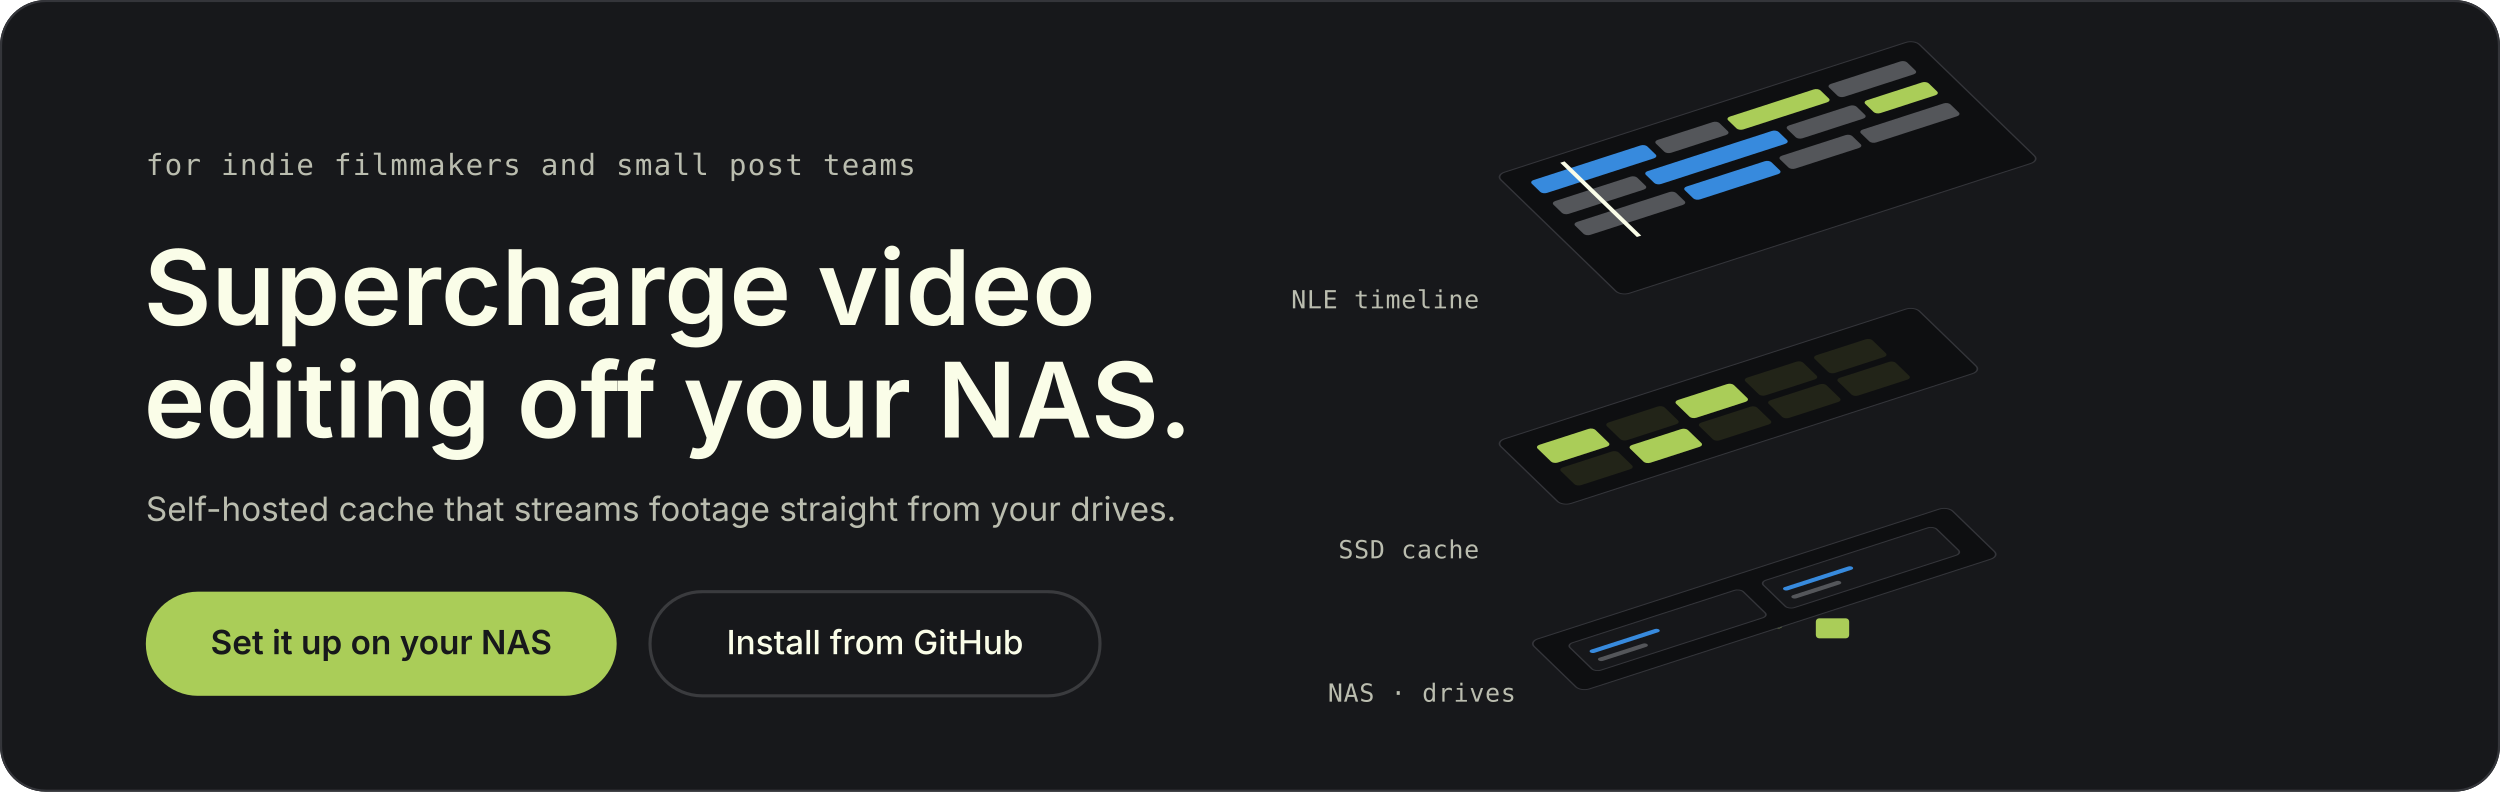
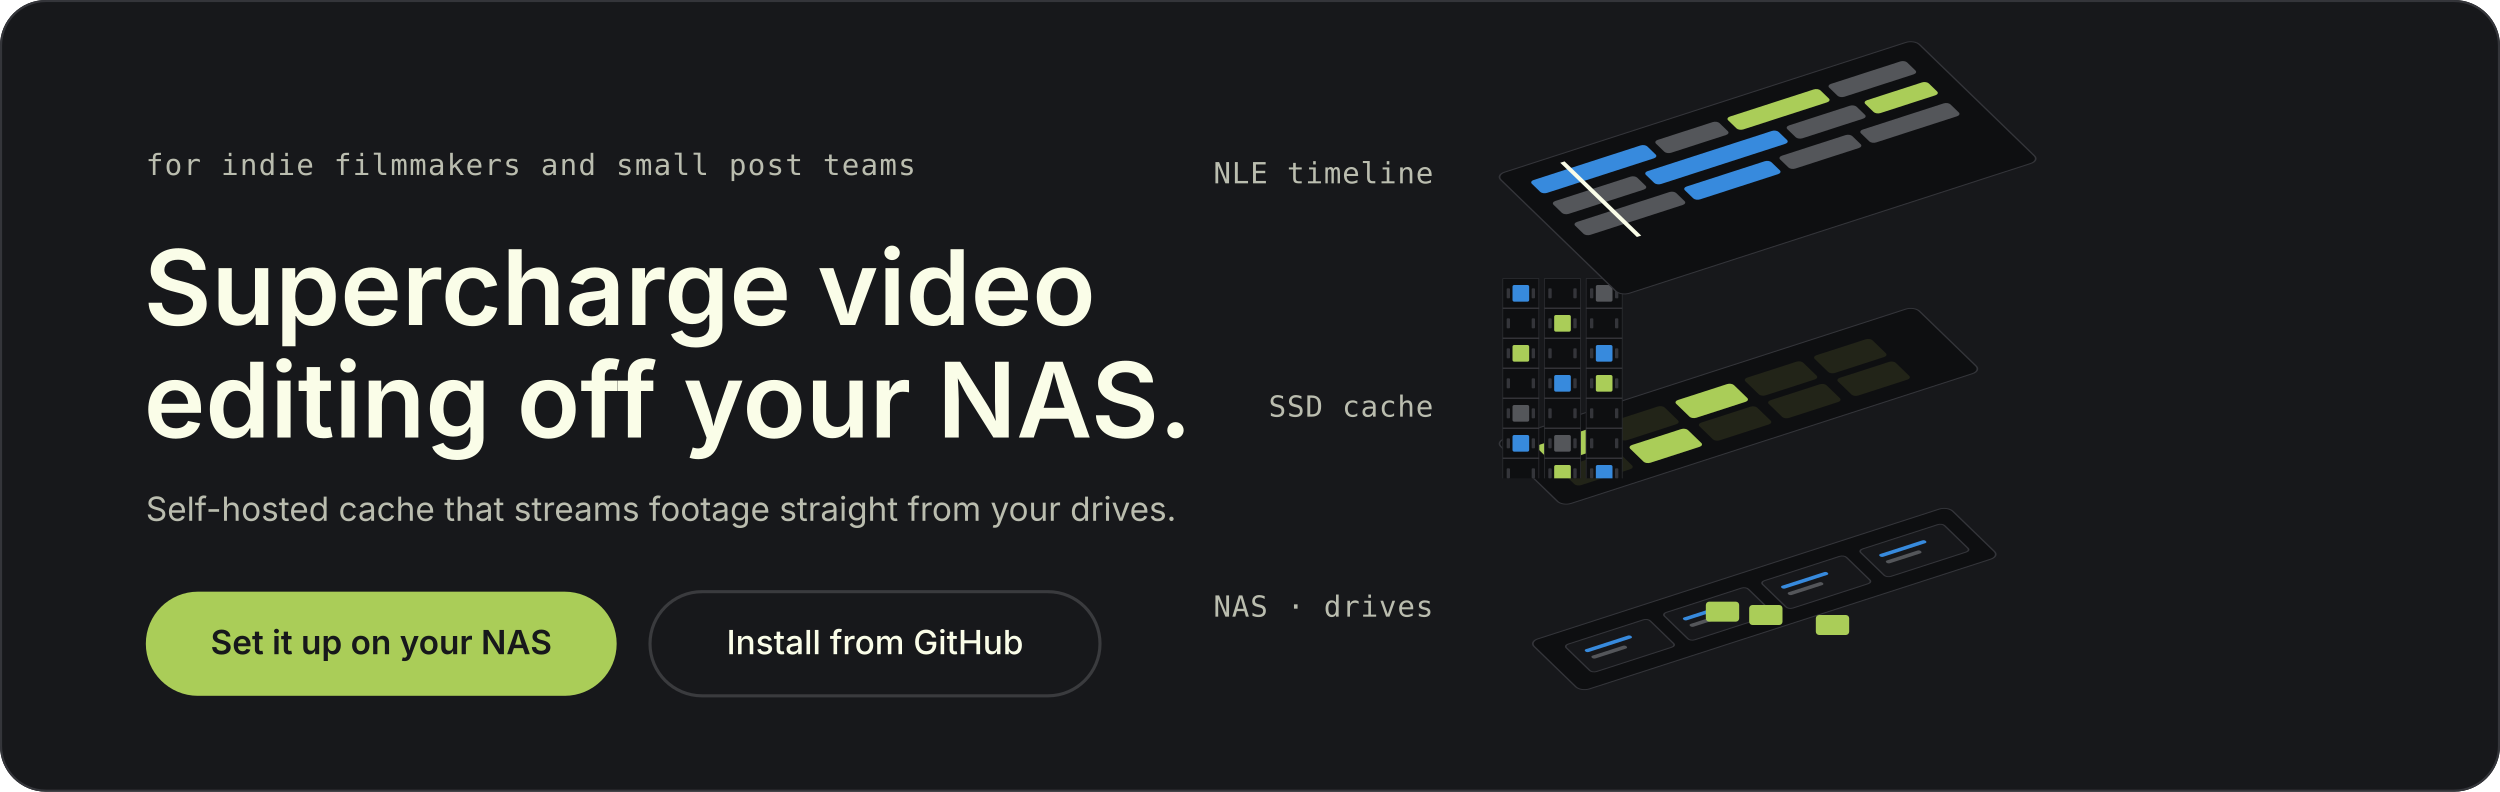
- <svg xmlns="http://www.w3.org/2000/svg" viewBox="0 0 1200 380" width="1200" height="380" role="img" aria-label="JuiceMount hero banner: Supercharge video editing off your NAS. An isometric stack shows an NLE timeline with a moving playhead, an SSD cache warming, NAS drives, and footage streaming up the stack.">
+ <svg xmlns="http://www.w3.org/2000/svg" viewBox="0 0 1200 380" width="1200" height="380" role="img" aria-label="JuiceMount hero: Supercharge video editing off your NAS. An isometric stack shows an NLE timeline, an SSD cache warming green, NAS drives, film strips threading footage up the stack, and blocks rising from the drives.">
  <style>
  .ph{animation:playhead 8s ease-in-out infinite;transform-box:fill-box}
  .cache-a{animation:cachePulse 8s ease-in-out infinite}
  .cache-b{animation:cachePulse 8s ease-in-out infinite;animation-delay:-2.6s}
  .cache-c{animation:cachePulse 8s ease-in-out infinite;animation-delay:-5.3s}
  .rise1{animation:rise 6s ease-in-out infinite;transform-box:fill-box}
  .rise2{animation:rise 6s ease-in-out infinite;animation-delay:-2s;transform-box:fill-box}
  .rise3{animation:rise 6s ease-in-out infinite;animation-delay:-4s;transform-box:fill-box}
  .clipA{animation:clipGlow 8s ease-in-out infinite}
  .clipB{animation:clipGlow 8s ease-in-out infinite;animation-delay:-4s}
+   .thr1{animation:thread 7s linear infinite}
+   .thr2{animation:thread 8.2s linear infinite}
+   .thr3{animation:thread 6.3s linear infinite}
  @keyframes playhead{0%{transform:translate(0,0)}25%{transform:translate(96px,0)}50%{transform:translate(150px,0)}75%{transform:translate(54px,0)}100%{transform:translate(0,0)}}
-   @keyframes cachePulse{0%,100%{opacity:.18}45%{opacity:1}55%{opacity:1}}
+   @keyframes cachePulse{0%,100%{opacity:.18}45%,55%{opacity:1}}
  @keyframes clipGlow{0%,100%{opacity:.55}50%{opacity:1}}
-   @keyframes rise{0%{transform:translate(0,0);opacity:0}12%{opacity:1}85%{opacity:1}100%{transform:translate(0,-118px);opacity:0}}
+   @keyframes rise{0%{transform:translate(0,0);opacity:0}12%{opacity:1}85%{opacity:1}100%{transform:translate(0,-120px);opacity:0}}
+   @keyframes thread{from{transform:translate(0,0)}to{transform:translate(0,-126px)}}
  @media (prefers-reduced-motion: reduce){*{animation:none !important}}
</style>
+   <defs>
+     <clipPath id="fs1">
+       <rect x="704" y="102" width="22" height="120" />
+     </clipPath>
+     <clipPath id="fs2">
+       <rect x="729" y="102" width="22" height="120" />
+     </clipPath>
+     <clipPath id="fs3">
+       <rect x="754" y="102" width="22" height="120" />
+     </clipPath>
+   </defs>
  <rect x="0" y="0" width="1200" height="380" rx="22" fill="#17181B" />
  <rect x="0.5" y="0.5" width="1199" height="379" rx="21.5" fill="none" stroke="#34353a" stroke-width="1" />
  <text x="70" y="84" font-family="ui-monospace, 'SF Mono', Menlo, monospace" font-size="14" letter-spacing="0.6" fill="rgba(250,253,232,0.72)">for indie filmmakers and small post teams</text>
  <text x="69" y="156" font-family="Inter, -apple-system, 'Segoe UI', Roboto, Helvetica, Arial, sans-serif" font-size="50" font-weight="600" fill="#FAFDE8">Supercharge video</text>
  <text x="69" y="210" font-family="Inter, -apple-system, 'Segoe UI', Roboto, Helvetica, Arial, sans-serif" font-size="50" font-weight="600" fill="#FAFDE8">editing off your NAS.</text>
  <text x="70" y="250" font-family="Inter, -apple-system, 'Segoe UI', Roboto, Helvetica, Arial, sans-serif" font-size="16" fill="rgba(250,253,232,0.72)">Self-hosted cache that streams footage straight from your drives.</text>
  <g>
    <rect x="70" y="284" width="226" height="50" rx="25" fill="#AACD58" />
    <text x="183" y="314" text-anchor="middle" font-family="Inter, -apple-system, 'Segoe UI', Roboto, Helvetica, Arial, sans-serif" font-size="16" font-weight="600" fill="#17181B">Set it up on your NAS</text>
  </g>
  <g>
    <rect x="312" y="284" width="216" height="50" rx="25" fill="none" stroke="#3a3b3e" stroke-width="1.5" />
    <text x="420" y="314" text-anchor="middle" font-family="Inter, -apple-system, 'Segoe UI', Roboto, Helvetica, Arial, sans-serif" font-size="16" font-weight="500" fill="#FAFDE8">Install from GitHub</text>
  </g>
  <g transform="translate(158,52) scale(0.80)">
+     <g transform="translate(720,320) matrix(0.866 -0.28 0.5 0.484 0 0)">
+       <rect x="0" y="0" width="290" height="62" rx="6" fill="#0e0f11" stroke="#34353a" stroke-width="1" />
+       <rect x="16" y="14" width="58" height="34" rx="3" fill="#16171a" stroke="#34353a" stroke-width="1" />
+       <rect x="24" y="24" width="32" height="3.5" rx="1.5" fill="#378ADD" />
+       <rect x="24" y="32" width="24" height="3.5" rx="1.5" fill="#54565a" />
+       <rect x="84" y="14" width="58" height="34" rx="3" fill="#16171a" stroke="#34353a" stroke-width="1" />
+       <rect x="92" y="24" width="32" height="3.5" rx="1.5" fill="#378ADD" />
+       <rect x="92" y="32" width="24" height="3.5" rx="1.5" fill="#54565a" />
+       <rect x="152" y="14" width="58" height="34" rx="3" fill="#16171a" stroke="#34353a" stroke-width="1" />
+       <rect x="160" y="24" width="32" height="3.5" rx="1.5" fill="#378ADD" />
+       <rect x="160" y="32" width="24" height="3.5" rx="1.5" fill="#54565a" />
+       <rect x="220" y="14" width="58" height="34" rx="3" fill="#16171a" stroke="#34353a" stroke-width="1" />
+       <rect x="228" y="24" width="32" height="3.5" rx="1.5" fill="#378ADD" />
+       <rect x="228" y="32" width="24" height="3.5" rx="1.5" fill="#54565a" />
+     </g>
+     <g>
+       <rect class="rise1" x="852" y="298" width="20" height="12" rx="2" fill="#AACD58" />
+       <rect class="rise2" x="892" y="304" width="20" height="12" rx="2" fill="#AACD58" />
+       <rect class="rise3" x="826" y="296" width="20" height="12" rx="2" fill="#AACD58" />
+     </g>
+     <g transform="translate(700,200) matrix(0.866 -0.28 0.5 0.484 0 0)">
+       <rect x="0" y="0" width="290" height="80" rx="6" fill="#0e0f11" stroke="#34353a" stroke-width="1" />
+       <rect x="18" y="16" width="40" height="22" rx="3" fill="#222418" />
+       <rect class="cache-a" x="18" y="16" width="40" height="22" rx="3" fill="#AACD58" />
+       <rect x="66" y="16" width="40" height="22" rx="3" fill="#222418" />
+       <rect x="114" y="16" width="40" height="22" rx="3" fill="#222418" />
+       <rect class="cache-b" x="114" y="16" width="40" height="22" rx="3" fill="#AACD58" />
+       <rect x="162" y="16" width="40" height="22" rx="3" fill="#222418" />
+       <rect x="210" y="16" width="40" height="22" rx="3" fill="#222418" />
+       <rect x="18" y="44" width="40" height="22" rx="3" fill="#222418" />
+       <rect x="66" y="44" width="40" height="22" rx="3" fill="#222418" />
+       <rect class="cache-c" x="66" y="44" width="40" height="22" rx="3" fill="#AACD58" />
+       <rect x="114" y="44" width="40" height="22" rx="3" fill="#222418" />
+       <rect x="162" y="44" width="40" height="22" rx="3" fill="#222418" />
+       <rect x="210" y="44" width="40" height="22" rx="3" fill="#222418" />
+     </g>
+     <g clip-path="url(#fs1)">
+       <g class="thr1">
+         <rect x="704" y="102" width="22" height="18" fill="#0e0f11" stroke="#34353a" stroke-width="0.75" />
+         <rect x="706.5" y="108" width="2" height="6" rx="0.5" fill="#34353a" />
+         <rect x="721.5" y="108" width="2" height="6" rx="0.5" fill="#34353a" />
+         <rect x="710" y="106" width="10" height="10" rx="1" fill="#378ADD" />
+         <rect x="704" y="120" width="22" height="18" fill="#0e0f11" stroke="#34353a" stroke-width="0.75" />
+         <rect x="706.5" y="126" width="2" height="6" rx="0.5" fill="#34353a" />
+         <rect x="721.5" y="126" width="2" height="6" rx="0.5" fill="#34353a" />
+         <rect x="704" y="138" width="22" height="18" fill="#0e0f11" stroke="#34353a" stroke-width="0.75" />
+         <rect x="706.5" y="144" width="2" height="6" rx="0.5" fill="#34353a" />
+         <rect x="721.5" y="144" width="2" height="6" rx="0.5" fill="#34353a" />
+         <rect x="710" y="142" width="10" height="10" rx="1" fill="#AACD58" />
+         <rect x="704" y="156" width="22" height="18" fill="#0e0f11" stroke="#34353a" stroke-width="0.75" />
+         <rect x="706.5" y="162" width="2" height="6" rx="0.5" fill="#34353a" />
+         <rect x="721.5" y="162" width="2" height="6" rx="0.5" fill="#34353a" />
+         <rect x="704" y="174" width="22" height="18" fill="#0e0f11" stroke="#34353a" stroke-width="0.75" />
+         <rect x="706.5" y="180" width="2" height="6" rx="0.5" fill="#34353a" />
+         <rect x="721.5" y="180" width="2" height="6" rx="0.5" fill="#34353a" />
+         <rect x="710" y="178" width="10" height="10" rx="1" fill="#54565a" />
+         <rect x="704" y="192" width="22" height="18" fill="#0e0f11" stroke="#34353a" stroke-width="0.75" />
+         <rect x="706.5" y="198" width="2" height="6" rx="0.5" fill="#34353a" />
+         <rect x="721.5" y="198" width="2" height="6" rx="0.5" fill="#34353a" />
+         <rect x="710" y="196" width="10" height="10" rx="1" fill="#378ADD" />
+         <rect x="704" y="210" width="22" height="18" fill="#0e0f11" stroke="#34353a" stroke-width="0.75" />
+         <rect x="706.5" y="216" width="2" height="6" rx="0.5" fill="#34353a" />
+         <rect x="721.5" y="216" width="2" height="6" rx="0.5" fill="#34353a" />
+         <rect x="704" y="228" width="22" height="18" fill="#0e0f11" stroke="#34353a" stroke-width="0.75" />
+         <rect x="706.5" y="234" width="2" height="6" rx="0.5" fill="#34353a" />
+         <rect x="721.5" y="234" width="2" height="6" rx="0.5" fill="#34353a" />
+         <rect x="710" y="232" width="10" height="10" rx="1" fill="#378ADD" />
+         <rect x="704" y="246" width="22" height="18" fill="#0e0f11" stroke="#34353a" stroke-width="0.75" />
+         <rect x="706.5" y="252" width="2" height="6" rx="0.5" fill="#34353a" />
+         <rect x="721.5" y="252" width="2" height="6" rx="0.5" fill="#34353a" />
+         <rect x="704" y="264" width="22" height="18" fill="#0e0f11" stroke="#34353a" stroke-width="0.75" />
+         <rect x="706.5" y="270" width="2" height="6" rx="0.5" fill="#34353a" />
+         <rect x="721.5" y="270" width="2" height="6" rx="0.5" fill="#34353a" />
+         <rect x="710" y="268" width="10" height="10" rx="1" fill="#AACD58" />
+         <rect x="704" y="282" width="22" height="18" fill="#0e0f11" stroke="#34353a" stroke-width="0.75" />
+         <rect x="706.5" y="288" width="2" height="6" rx="0.5" fill="#34353a" />
+         <rect x="721.5" y="288" width="2" height="6" rx="0.5" fill="#34353a" />
+         <rect x="704" y="300" width="22" height="18" fill="#0e0f11" stroke="#34353a" stroke-width="0.75" />
+         <rect x="706.5" y="306" width="2" height="6" rx="0.5" fill="#34353a" />
+         <rect x="721.5" y="306" width="2" height="6" rx="0.5" fill="#34353a" />
+         <rect x="710" y="304" width="10" height="10" rx="1" fill="#54565a" />
+         <rect x="704" y="318" width="22" height="18" fill="#0e0f11" stroke="#34353a" stroke-width="0.75" />
+         <rect x="706.5" y="324" width="2" height="6" rx="0.5" fill="#34353a" />
+         <rect x="721.5" y="324" width="2" height="6" rx="0.5" fill="#34353a" />
+         <rect x="710" y="322" width="10" height="10" rx="1" fill="#378ADD" />
+         <rect x="704" y="336" width="22" height="18" fill="#0e0f11" stroke="#34353a" stroke-width="0.75" />
+         <rect x="706.5" y="342" width="2" height="6" rx="0.5" fill="#34353a" />
+         <rect x="721.5" y="342" width="2" height="6" rx="0.5" fill="#34353a" />
+       </g>
+     </g>
+     <g clip-path="url(#fs2)">
+       <g class="thr2">
+         <rect x="729" y="102" width="22" height="18" fill="#0e0f11" stroke="#34353a" stroke-width="0.75" />
+         <rect x="731.5" y="108" width="2" height="6" rx="0.5" fill="#34353a" />
+         <rect x="746.5" y="108" width="2" height="6" rx="0.5" fill="#34353a" />
+         <rect x="729" y="120" width="22" height="18" fill="#0e0f11" stroke="#34353a" stroke-width="0.75" />
+         <rect x="731.5" y="126" width="2" height="6" rx="0.5" fill="#34353a" />
+         <rect x="746.5" y="126" width="2" height="6" rx="0.5" fill="#34353a" />
+         <rect x="735" y="124" width="10" height="10" rx="1" fill="#AACD58" />
+         <rect x="729" y="138" width="22" height="18" fill="#0e0f11" stroke="#34353a" stroke-width="0.75" />
+         <rect x="731.5" y="144" width="2" height="6" rx="0.5" fill="#34353a" />
+         <rect x="746.5" y="144" width="2" height="6" rx="0.5" fill="#34353a" />
+         <rect x="729" y="156" width="22" height="18" fill="#0e0f11" stroke="#34353a" stroke-width="0.75" />
+         <rect x="731.5" y="162" width="2" height="6" rx="0.5" fill="#34353a" />
+         <rect x="746.5" y="162" width="2" height="6" rx="0.5" fill="#34353a" />
+         <rect x="735" y="160" width="10" height="10" rx="1" fill="#378ADD" />
+         <rect x="729" y="174" width="22" height="18" fill="#0e0f11" stroke="#34353a" stroke-width="0.75" />
+         <rect x="731.5" y="180" width="2" height="6" rx="0.5" fill="#34353a" />
+         <rect x="746.5" y="180" width="2" height="6" rx="0.5" fill="#34353a" />
+         <rect x="729" y="192" width="22" height="18" fill="#0e0f11" stroke="#34353a" stroke-width="0.75" />
+         <rect x="731.5" y="198" width="2" height="6" rx="0.5" fill="#34353a" />
+         <rect x="746.5" y="198" width="2" height="6" rx="0.5" fill="#34353a" />
+         <rect x="735" y="196" width="10" height="10" rx="1" fill="#54565a" />
+         <rect x="729" y="210" width="22" height="18" fill="#0e0f11" stroke="#34353a" stroke-width="0.75" />
+         <rect x="731.5" y="216" width="2" height="6" rx="0.5" fill="#34353a" />
+         <rect x="746.5" y="216" width="2" height="6" rx="0.5" fill="#34353a" />
+         <rect x="735" y="214" width="10" height="10" rx="1" fill="#AACD58" />
+         <rect x="729" y="228" width="22" height="18" fill="#0e0f11" stroke="#34353a" stroke-width="0.75" />
+         <rect x="731.5" y="234" width="2" height="6" rx="0.5" fill="#34353a" />
+         <rect x="746.5" y="234" width="2" height="6" rx="0.5" fill="#34353a" />
+         <rect x="729" y="246" width="22" height="18" fill="#0e0f11" stroke="#34353a" stroke-width="0.75" />
+         <rect x="731.5" y="252" width="2" height="6" rx="0.5" fill="#34353a" />
+         <rect x="746.5" y="252" width="2" height="6" rx="0.5" fill="#34353a" />
+         <rect x="735" y="250" width="10" height="10" rx="1" fill="#AACD58" />
+         <rect x="729" y="264" width="22" height="18" fill="#0e0f11" stroke="#34353a" stroke-width="0.75" />
+         <rect x="731.5" y="270" width="2" height="6" rx="0.5" fill="#34353a" />
+         <rect x="746.5" y="270" width="2" height="6" rx="0.5" fill="#34353a" />
+         <rect x="729" y="282" width="22" height="18" fill="#0e0f11" stroke="#34353a" stroke-width="0.75" />
+         <rect x="731.5" y="288" width="2" height="6" rx="0.5" fill="#34353a" />
+         <rect x="746.5" y="288" width="2" height="6" rx="0.5" fill="#34353a" />
+         <rect x="735" y="286" width="10" height="10" rx="1" fill="#378ADD" />
+         <rect x="729" y="300" width="22" height="18" fill="#0e0f11" stroke="#34353a" stroke-width="0.75" />
+         <rect x="731.5" y="306" width="2" height="6" rx="0.5" fill="#34353a" />
+         <rect x="746.5" y="306" width="2" height="6" rx="0.5" fill="#34353a" />
+         <rect x="729" y="318" width="22" height="18" fill="#0e0f11" stroke="#34353a" stroke-width="0.75" />
+         <rect x="731.5" y="324" width="2" height="6" rx="0.5" fill="#34353a" />
+         <rect x="746.5" y="324" width="2" height="6" rx="0.5" fill="#34353a" />
+         <rect x="735" y="322" width="10" height="10" rx="1" fill="#54565a" />
+         <rect x="729" y="336" width="22" height="18" fill="#0e0f11" stroke="#34353a" stroke-width="0.75" />
+         <rect x="731.5" y="342" width="2" height="6" rx="0.5" fill="#34353a" />
+         <rect x="746.5" y="342" width="2" height="6" rx="0.5" fill="#34353a" />
+         <rect x="735" y="340" width="10" height="10" rx="1" fill="#AACD58" />
+       </g>
+     </g>
+     <g clip-path="url(#fs3)">
+       <g class="thr3">
+         <rect x="754" y="102" width="22" height="18" fill="#0e0f11" stroke="#34353a" stroke-width="0.75" />
+         <rect x="756.5" y="108" width="2" height="6" rx="0.5" fill="#34353a" />
+         <rect x="771.5" y="108" width="2" height="6" rx="0.5" fill="#34353a" />
+         <rect x="760" y="106" width="10" height="10" rx="1" fill="#54565a" />
+         <rect x="754" y="120" width="22" height="18" fill="#0e0f11" stroke="#34353a" stroke-width="0.75" />
+         <rect x="756.5" y="126" width="2" height="6" rx="0.5" fill="#34353a" />
+         <rect x="771.5" y="126" width="2" height="6" rx="0.5" fill="#34353a" />
+         <rect x="754" y="138" width="22" height="18" fill="#0e0f11" stroke="#34353a" stroke-width="0.75" />
+         <rect x="756.5" y="144" width="2" height="6" rx="0.5" fill="#34353a" />
+         <rect x="771.5" y="144" width="2" height="6" rx="0.5" fill="#34353a" />
+         <rect x="760" y="142" width="10" height="10" rx="1" fill="#378ADD" />
+         <rect x="754" y="156" width="22" height="18" fill="#0e0f11" stroke="#34353a" stroke-width="0.75" />
+         <rect x="756.5" y="162" width="2" height="6" rx="0.5" fill="#34353a" />
+         <rect x="771.5" y="162" width="2" height="6" rx="0.5" fill="#34353a" />
+         <rect x="760" y="160" width="10" height="10" rx="1" fill="#AACD58" />
+         <rect x="754" y="174" width="22" height="18" fill="#0e0f11" stroke="#34353a" stroke-width="0.75" />
+         <rect x="756.5" y="180" width="2" height="6" rx="0.5" fill="#34353a" />
+         <rect x="771.5" y="180" width="2" height="6" rx="0.5" fill="#34353a" />
+         <rect x="754" y="192" width="22" height="18" fill="#0e0f11" stroke="#34353a" stroke-width="0.75" />
+         <rect x="756.5" y="198" width="2" height="6" rx="0.5" fill="#34353a" />
+         <rect x="771.5" y="198" width="2" height="6" rx="0.5" fill="#34353a" />
+         <rect x="754" y="210" width="22" height="18" fill="#0e0f11" stroke="#34353a" stroke-width="0.75" />
+         <rect x="756.5" y="216" width="2" height="6" rx="0.5" fill="#34353a" />
+         <rect x="771.5" y="216" width="2" height="6" rx="0.5" fill="#34353a" />
+         <rect x="760" y="214" width="10" height="10" rx="1" fill="#378ADD" />
+         <rect x="754" y="228" width="22" height="18" fill="#0e0f11" stroke="#34353a" stroke-width="0.75" />
+         <rect x="756.5" y="234" width="2" height="6" rx="0.5" fill="#34353a" />
+         <rect x="771.5" y="234" width="2" height="6" rx="0.5" fill="#34353a" />
+         <rect x="760" y="232" width="10" height="10" rx="1" fill="#54565a" />
+         <rect x="754" y="246" width="22" height="18" fill="#0e0f11" stroke="#34353a" stroke-width="0.75" />
+         <rect x="756.5" y="252" width="2" height="6" rx="0.5" fill="#34353a" />
+         <rect x="771.5" y="252" width="2" height="6" rx="0.5" fill="#34353a" />
+         <rect x="754" y="264" width="22" height="18" fill="#0e0f11" stroke="#34353a" stroke-width="0.75" />
+         <rect x="756.5" y="270" width="2" height="6" rx="0.5" fill="#34353a" />
+         <rect x="771.5" y="270" width="2" height="6" rx="0.5" fill="#34353a" />
+         <rect x="760" y="268" width="10" height="10" rx="1" fill="#378ADD" />
+         <rect x="754" y="282" width="22" height="18" fill="#0e0f11" stroke="#34353a" stroke-width="0.75" />
+         <rect x="756.5" y="288" width="2" height="6" rx="0.5" fill="#34353a" />
+         <rect x="771.5" y="288" width="2" height="6" rx="0.5" fill="#34353a" />
+         <rect x="760" y="286" width="10" height="10" rx="1" fill="#AACD58" />
+         <rect x="754" y="300" width="22" height="18" fill="#0e0f11" stroke="#34353a" stroke-width="0.75" />
+         <rect x="756.5" y="306" width="2" height="6" rx="0.5" fill="#34353a" />
+         <rect x="771.5" y="306" width="2" height="6" rx="0.5" fill="#34353a" />
+         <rect x="754" y="318" width="22" height="18" fill="#0e0f11" stroke="#34353a" stroke-width="0.75" />
+         <rect x="756.5" y="324" width="2" height="6" rx="0.5" fill="#34353a" />
+         <rect x="771.5" y="324" width="2" height="6" rx="0.5" fill="#34353a" />
+         <rect x="754" y="336" width="22" height="18" fill="#0e0f11" stroke="#34353a" stroke-width="0.75" />
+         <rect x="756.5" y="342" width="2" height="6" rx="0.5" fill="#34353a" />
+         <rect x="771.5" y="342" width="2" height="6" rx="0.5" fill="#34353a" />
+         <rect x="760" y="340" width="10" height="10" rx="1" fill="#378ADD" />
+       </g>
+     </g>
    <g transform="translate(700,40) matrix(0.866 -0.28 0.5 0.484 0 0)">
      <rect x="0" y="0" width="290" height="150" rx="6" fill="#0e0f11" stroke="#34353a" stroke-width="1" />
      <rect class="clipA" x="14" y="16" width="80" height="16" rx="3" fill="#378ADD" />
      <rect x="100" y="16" width="44" height="16" rx="3" fill="#54565a" />
      <rect class="clipB" x="150" y="16" width="64" height="16" rx="3" fill="#AACD58" />
      <rect x="220" y="16" width="54" height="16" rx="3" fill="#54565a" />
      <rect x="14" y="42" width="58" height="16" rx="3" fill="#54565a" />
      <rect class="clipB" x="78" y="42" width="92" height="16" rx="3" fill="#378ADD" />
      <rect x="176" y="42" width="48" height="16" rx="3" fill="#54565a" />
      <rect class="clipA" x="230" y="42" width="44" height="16" rx="3" fill="#AACD58" />
      <rect x="14" y="68" width="70" height="16" rx="3" fill="#54565a" />
      <rect x="90" y="68" width="60" height="16" rx="3" fill="#378ADD" />
      <rect x="156" y="68" width="50" height="16" rx="3" fill="#54565a" />
      <rect x="212" y="68" width="62" height="16" rx="3" fill="#54565a" />
      <g class="ph">
        <rect x="40" y="8" width="3" height="92" fill="#FAFDE8" />
      </g>
    </g>
-     <g transform="translate(700,200) matrix(0.866 -0.28 0.5 0.484 0 0)">
-       <rect x="0" y="0" width="290" height="80" rx="6" fill="#0e0f11" stroke="#34353a" stroke-width="1" />
-       <rect x="18" y="16" width="40" height="22" rx="3" fill="#222418" />
-       <rect class="cache-a" x="18" y="16" width="40" height="22" rx="3" fill="#AACD58" />
-       <rect x="66" y="16" width="40" height="22" rx="3" fill="#222418" />
-       <rect x="114" y="16" width="40" height="22" rx="3" fill="#222418" />
-       <rect class="cache-b" x="114" y="16" width="40" height="22" rx="3" fill="#AACD58" />
-       <rect x="162" y="16" width="40" height="22" rx="3" fill="#222418" />
-       <rect x="210" y="16" width="40" height="22" rx="3" fill="#222418" />
-       <rect x="18" y="44" width="40" height="22" rx="3" fill="#222418" />
-       <rect x="66" y="44" width="40" height="22" rx="3" fill="#222418" />
-       <rect class="cache-c" x="66" y="44" width="40" height="22" rx="3" fill="#AACD58" />
-       <rect x="114" y="44" width="40" height="22" rx="3" fill="#222418" />
-       <rect x="162" y="44" width="40" height="22" rx="3" fill="#222418" />
-       <rect x="210" y="44" width="40" height="22" rx="3" fill="#222418" />
-     </g>
-     <g>
-       <rect class="rise1" x="852" y="300" width="20" height="12" rx="2" fill="#AACD58" />
-       <rect class="rise2" x="892" y="306" width="20" height="12" rx="2" fill="#AACD58" />
-       <rect class="rise3" x="826" y="298" width="20" height="12" rx="2" fill="#AACD58" />
-     </g>
-     <g transform="translate(720,320) matrix(0.866 -0.28 0.5 0.484 0 0)">
-       <rect x="0" y="0" width="290" height="62" rx="6" fill="#0e0f11" stroke="#34353a" stroke-width="1" />
-       <rect x="18" y="14" width="120" height="34" rx="4" fill="#16171a" stroke="#34353a" stroke-width="1" />
-       <rect x="26" y="26" width="48" height="4" rx="2" fill="#378ADD" />
-       <rect x="26" y="36" width="34" height="4" rx="2" fill="#54565a" />
-       <rect x="152" y="14" width="120" height="34" rx="4" fill="#16171a" stroke="#34353a" stroke-width="1" />
-       <rect x="160" y="26" width="48" height="4" rx="2" fill="#378ADD" />
-       <rect x="160" y="36" width="34" height="4" rx="2" fill="#54565a" />
-     </g>
-     <text x="690" y="120" text-anchor="end" font-family="ui-monospace, 'SF Mono', Menlo, monospace" font-size="15" letter-spacing="0.4" fill="rgba(250,253,232,0.72)">NLE timeline</text>
-     <text x="690" y="270" text-anchor="end" font-family="ui-monospace, 'SF Mono', Menlo, monospace" font-size="15" letter-spacing="0.4" fill="rgba(250,253,232,0.72)">SSD cache</text>
-     <text x="712" y="356" text-anchor="end" font-family="ui-monospace, 'SF Mono', Menlo, monospace" font-size="15" letter-spacing="0.4" fill="rgba(250,253,232,0.72)">NAS · drives</text>
  </g>
+   <text x="688" y="88" text-anchor="end" font-family="ui-monospace, 'SF Mono', Menlo, monospace" font-size="14" letter-spacing="0.4" fill="rgba(250,253,232,0.72)">NLE timeline</text>
+   <text x="688" y="200" text-anchor="end" font-family="ui-monospace, 'SF Mono', Menlo, monospace" font-size="14" letter-spacing="0.4" fill="rgba(250,253,232,0.72)">SSD cache</text>
+   <text x="688" y="296" text-anchor="end" font-family="ui-monospace, 'SF Mono', Menlo, monospace" font-size="14" letter-spacing="0.4" fill="rgba(250,253,232,0.72)">NAS · drives</text>
</svg>
